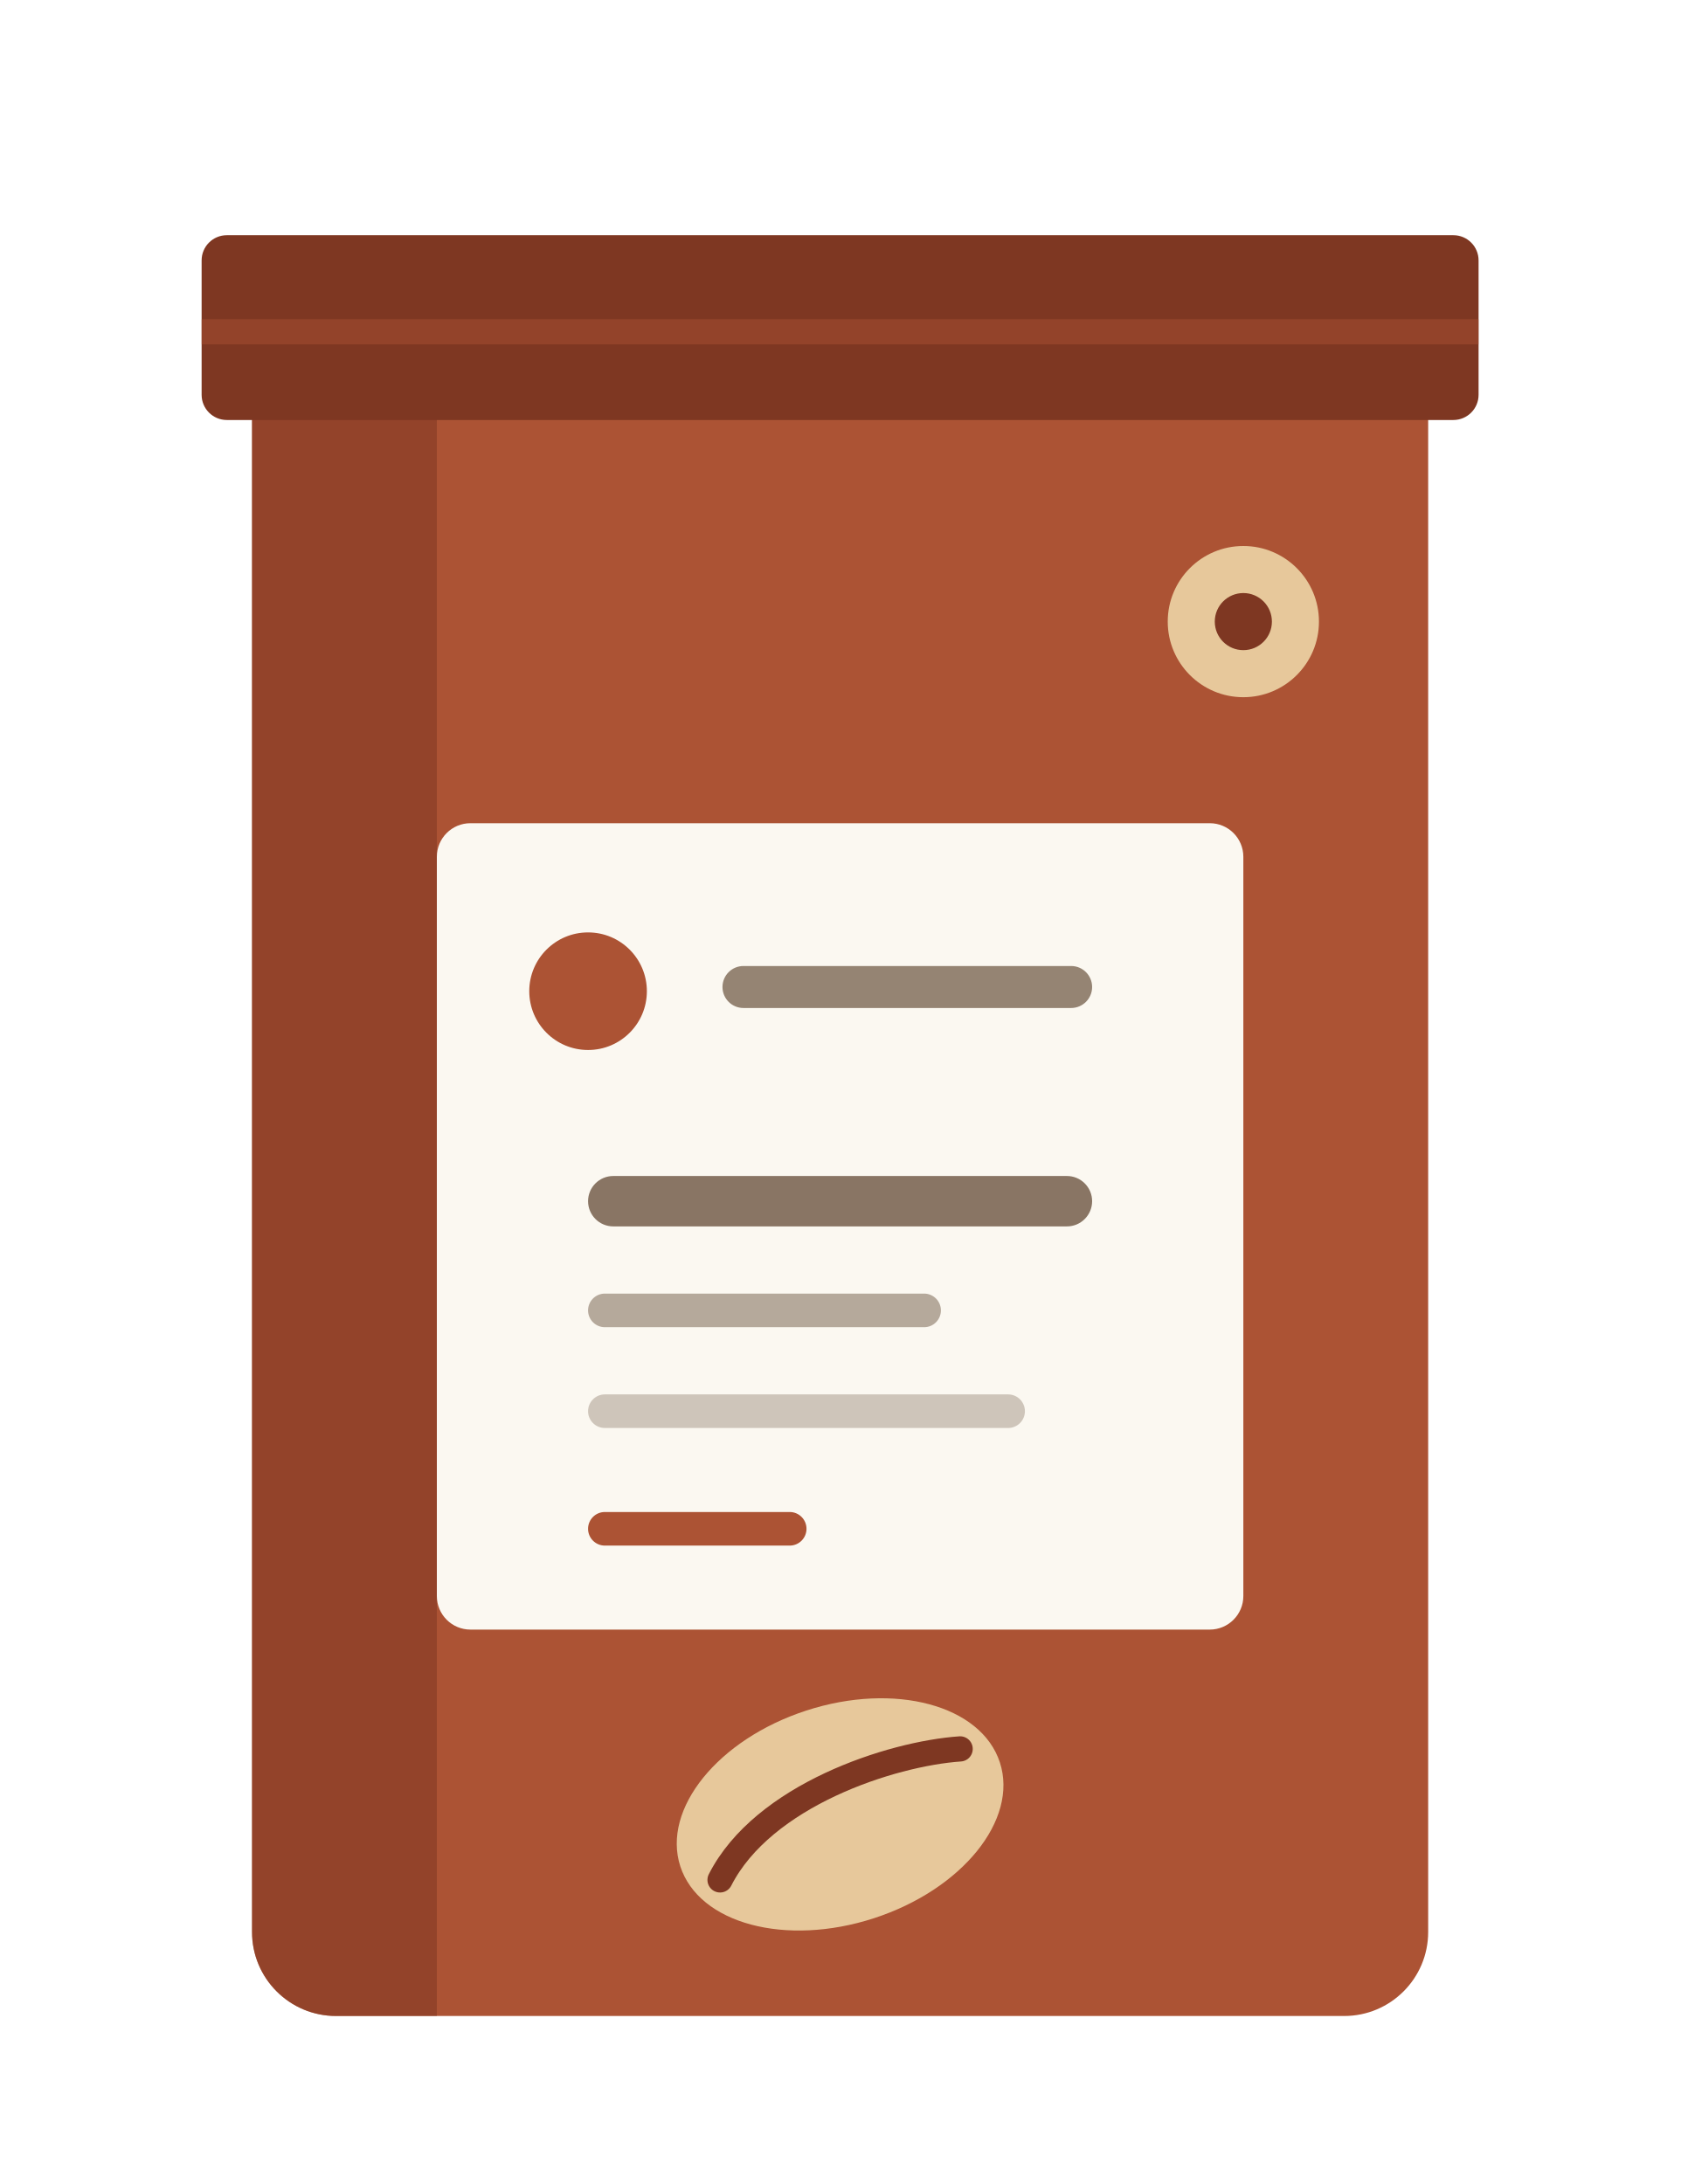
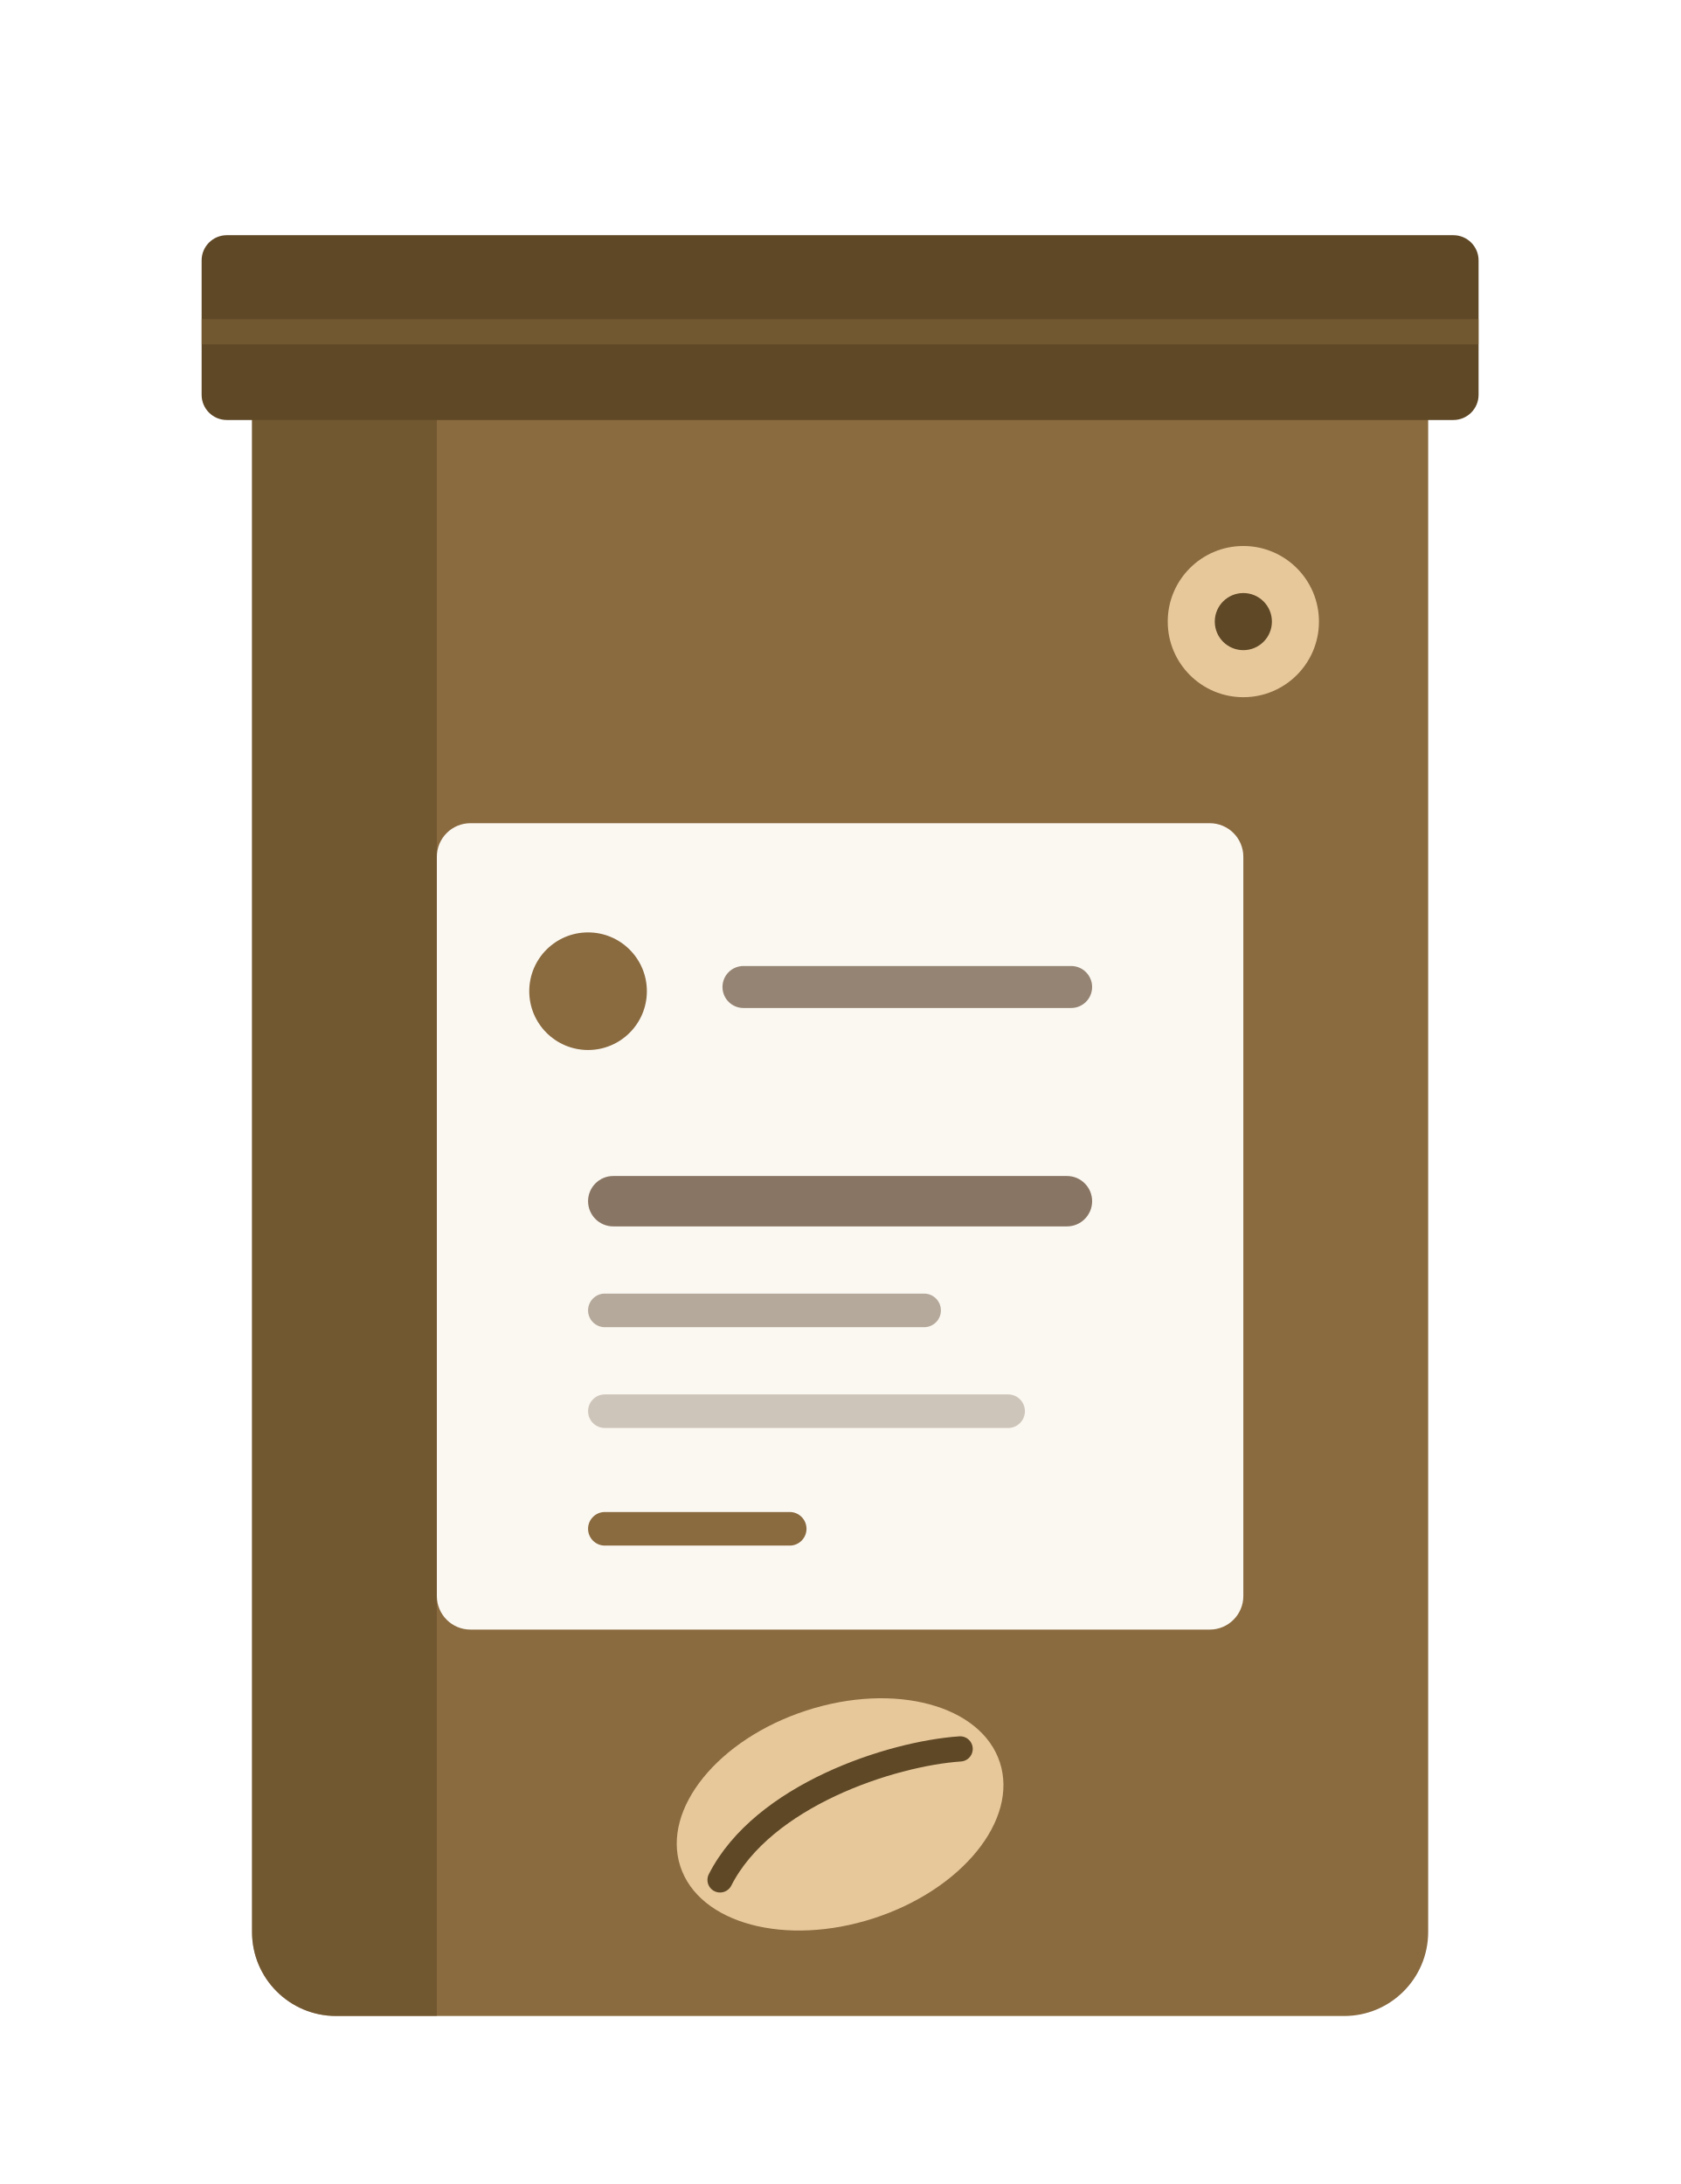
<svg xmlns="http://www.w3.org/2000/svg" viewBox="0 0 200 260" width="200" height="260" role="img">
-   <path fill="#AC5334" d="M30 48h140v182a10 10 0 0 1-10 10H40a10 10 0 0 1-10-10z" />
-   <path fill="#7E3722" opacity=".55" d="M30 48h22v192H40a10 10 0 0 1-10-10z" />
-   <rect fill="#7E3722" x="24" y="28" width="152" height="22" rx="3" />
-   <rect fill="#AC5334" opacity=".45" x="24" y="38" width="152" height="3" />
+   <path fill="#8A6A3F" d="M30 48h140v182a10 10 0 0 1-10 10H40a10 10 0 0 1-10-10z" />
+   <path fill="#5F4826" opacity=".55" d="M30 48h22v192H40a10 10 0 0 1-10-10z" />
+   <rect fill="#5F4826" x="24" y="28" width="152" height="22" rx="3" />
+   <rect fill="#8A6A3F" opacity=".45" x="24" y="38" width="152" height="3" />
  <circle fill="#E7C89B" cx="148" cy="74" r="9" />
-   <circle fill="#7E3722" cx="148" cy="74" r="3.4" />
+   <circle fill="#5F4826" cx="148" cy="74" r="3.4" />
  <rect fill="#FBF8F1" x="52" y="98" width="96" height="96" rx="4" />
-   <circle fill="#AC5334" cx="70" cy="118" r="7" />
+   <circle fill="#8A6A3F" cx="70" cy="118" r="7" />
  <rect fill="#7C6754" opacity=".8" x="86" y="115" width="44" height="5" rx="2.5" />
  <rect fill="#7C6754" opacity=".9" x="70" y="140" width="60" height="6" rx="3" />
  <rect fill="#7C6754" opacity=".55" x="70" y="154" width="42" height="4" rx="2" />
  <rect fill="#7C6754" opacity=".35" x="70" y="166" width="52" height="4" rx="2" />
-   <rect fill="#AC5334" x="70" y="180" width="26" height="4" rx="2" />
+   <rect fill="#8A6A3F" x="70" y="180" width="26" height="4" rx="2" />
  <ellipse fill="#E7C89B" cx="100" cy="216" rx="20" ry="13" transform="rotate(-18 100 216)" />
-   <path fill="none" stroke="#7E3722" stroke-width="3" stroke-linecap="round" d="M84 219c8-8 24-8 32-6" transform="rotate(-18 100 216)" />
+   <path fill="none" stroke="#5F4826" stroke-width="3" stroke-linecap="round" d="M84 219c8-8 24-8 32-6" transform="rotate(-18 100 216)" />
</svg>
